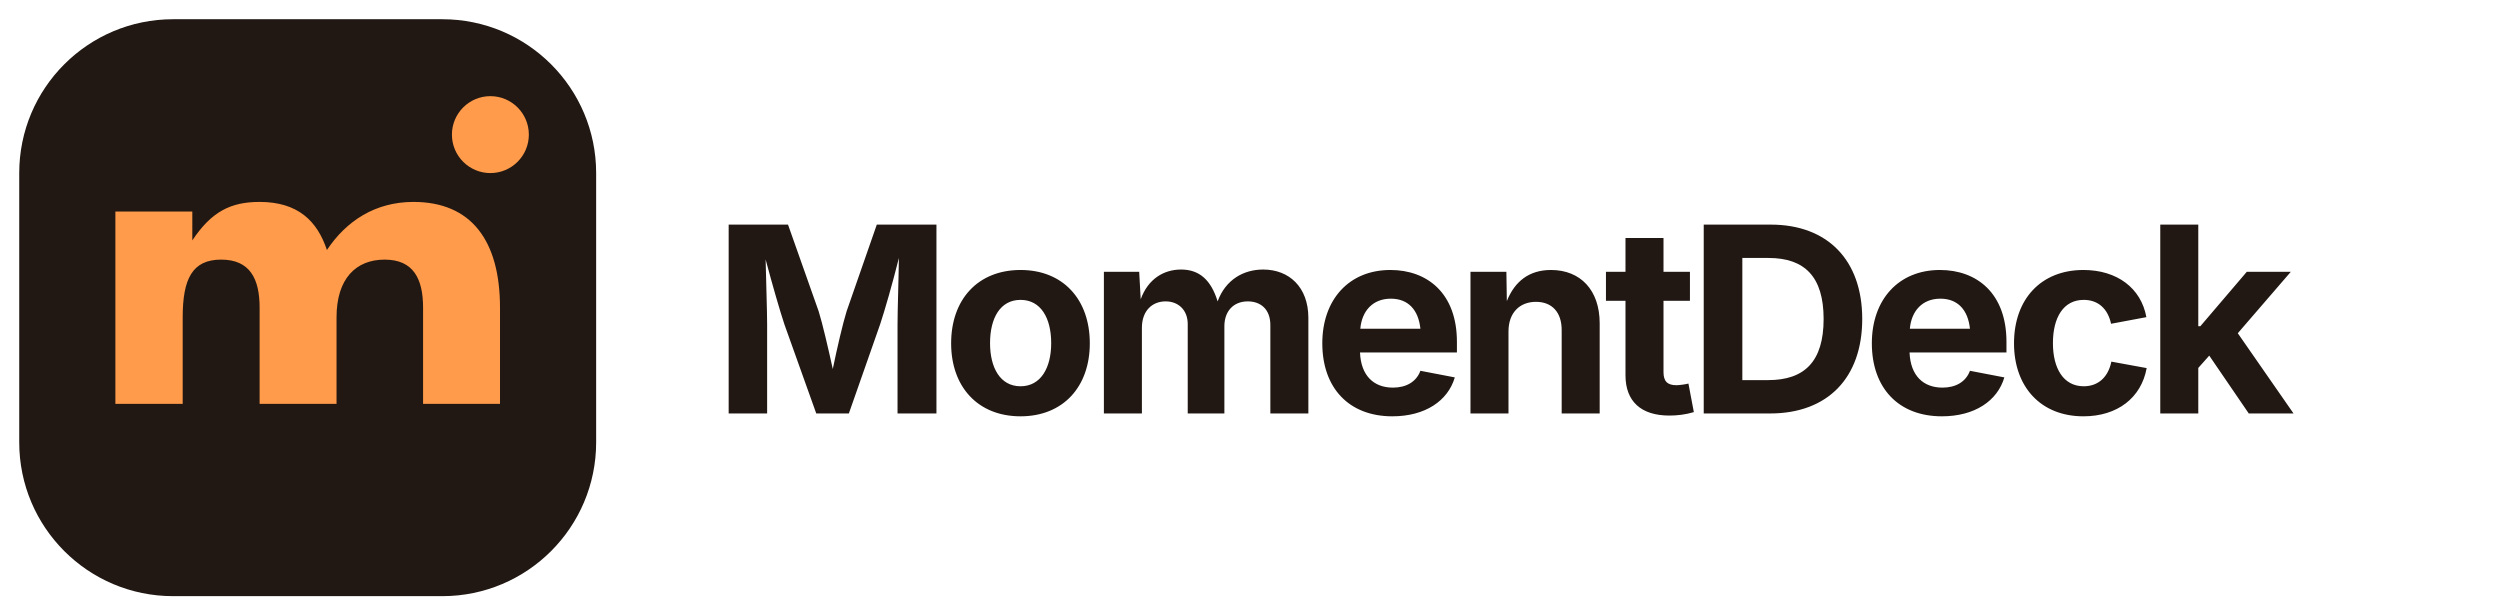
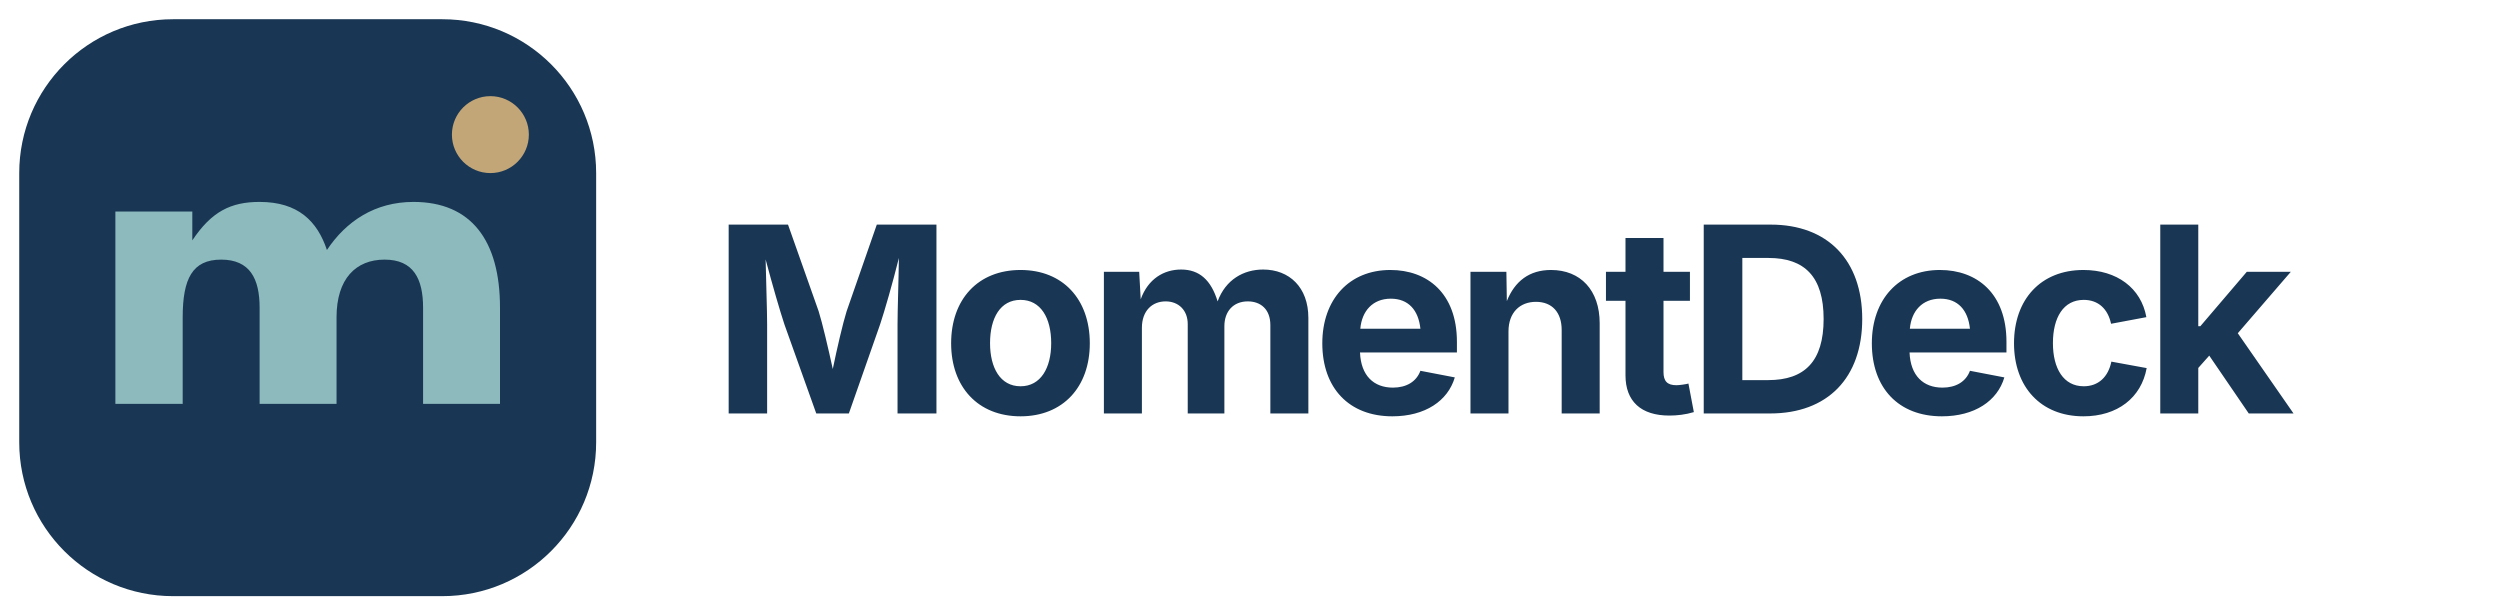
<svg xmlns="http://www.w3.org/2000/svg" viewBox="0 0 260 64" role="img" aria-label="MomentDeck">
-   <rect x="2" y="2" width="60" height="60" rx="16" fill="#211813" />
-   <path d="M12 42V22h8v3c2-3 4-4 7-4 4 0 6 2 7 5 2-3 5-5 9-5 6 0 9 4 9 11v10h-8V32c0-3-1-5-4-5s-5 2-5 6v9h-8V32c0-3-1-5-4-5s-4 2-4 6v9z" fill="#ff9b4a" />
-   <circle cx="51" cy="14" r="4" fill="#ff9b4a" />
-   <text x="74" y="43" fill="#211813" font-family="system-ui,-apple-system,Segoe UI,sans-serif" font-size="27" font-weight="720" letter-spacing="-1.3">MomentDeck</text>
+   <rect x="2" y="2" width="60" height="60" rx="16" fill="#193754" />
+   <path d="M12 42V22h8v3c2-3 4-4 7-4 4 0 6 2 7 5 2-3 5-5 9-5 6 0 9 4 9 11v10h-8V32c0-3-1-5-4-5s-5 2-5 6v9h-8V32c0-3-1-5-4-5s-4 2-4 6v9z" fill="#8DBABD" />
+   <circle cx="51" cy="14" r="4" fill="#C3A678" />
+   <text x="74" y="43" fill="#193754" font-family="system-ui,-apple-system,Segoe UI,sans-serif" font-size="27" font-weight="720" letter-spacing="-1.3">MomentDeck</text>
</svg>
